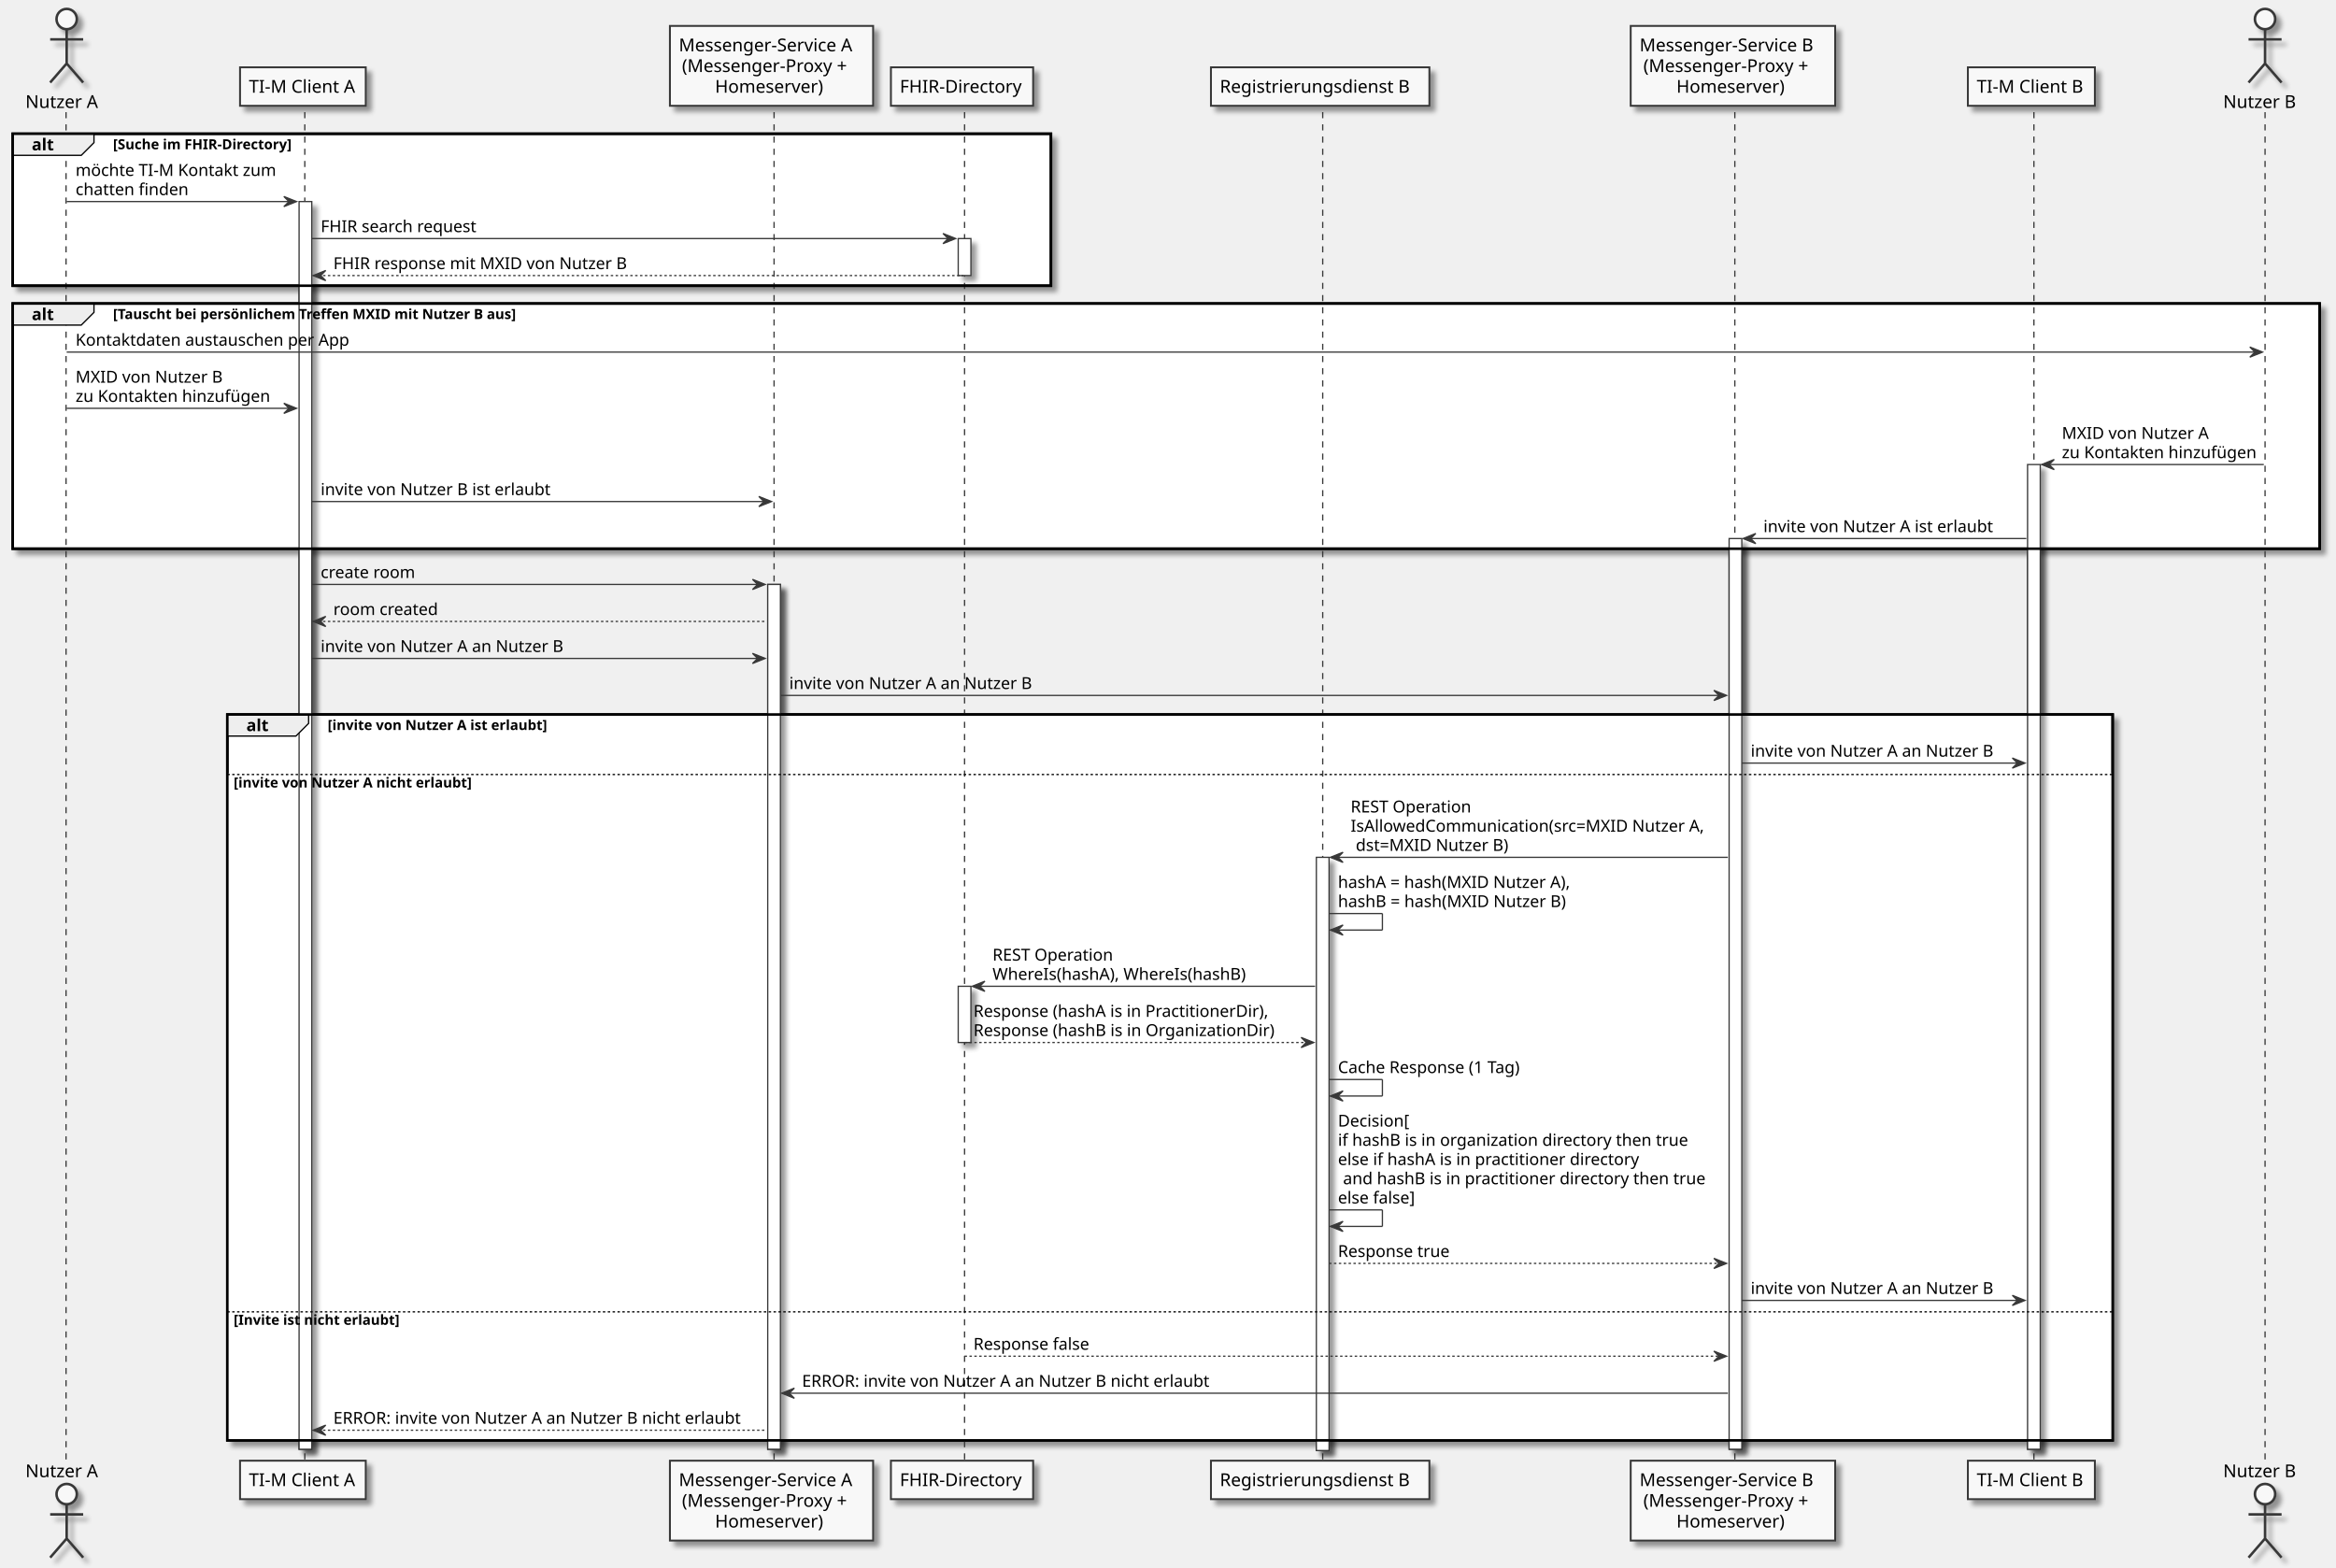
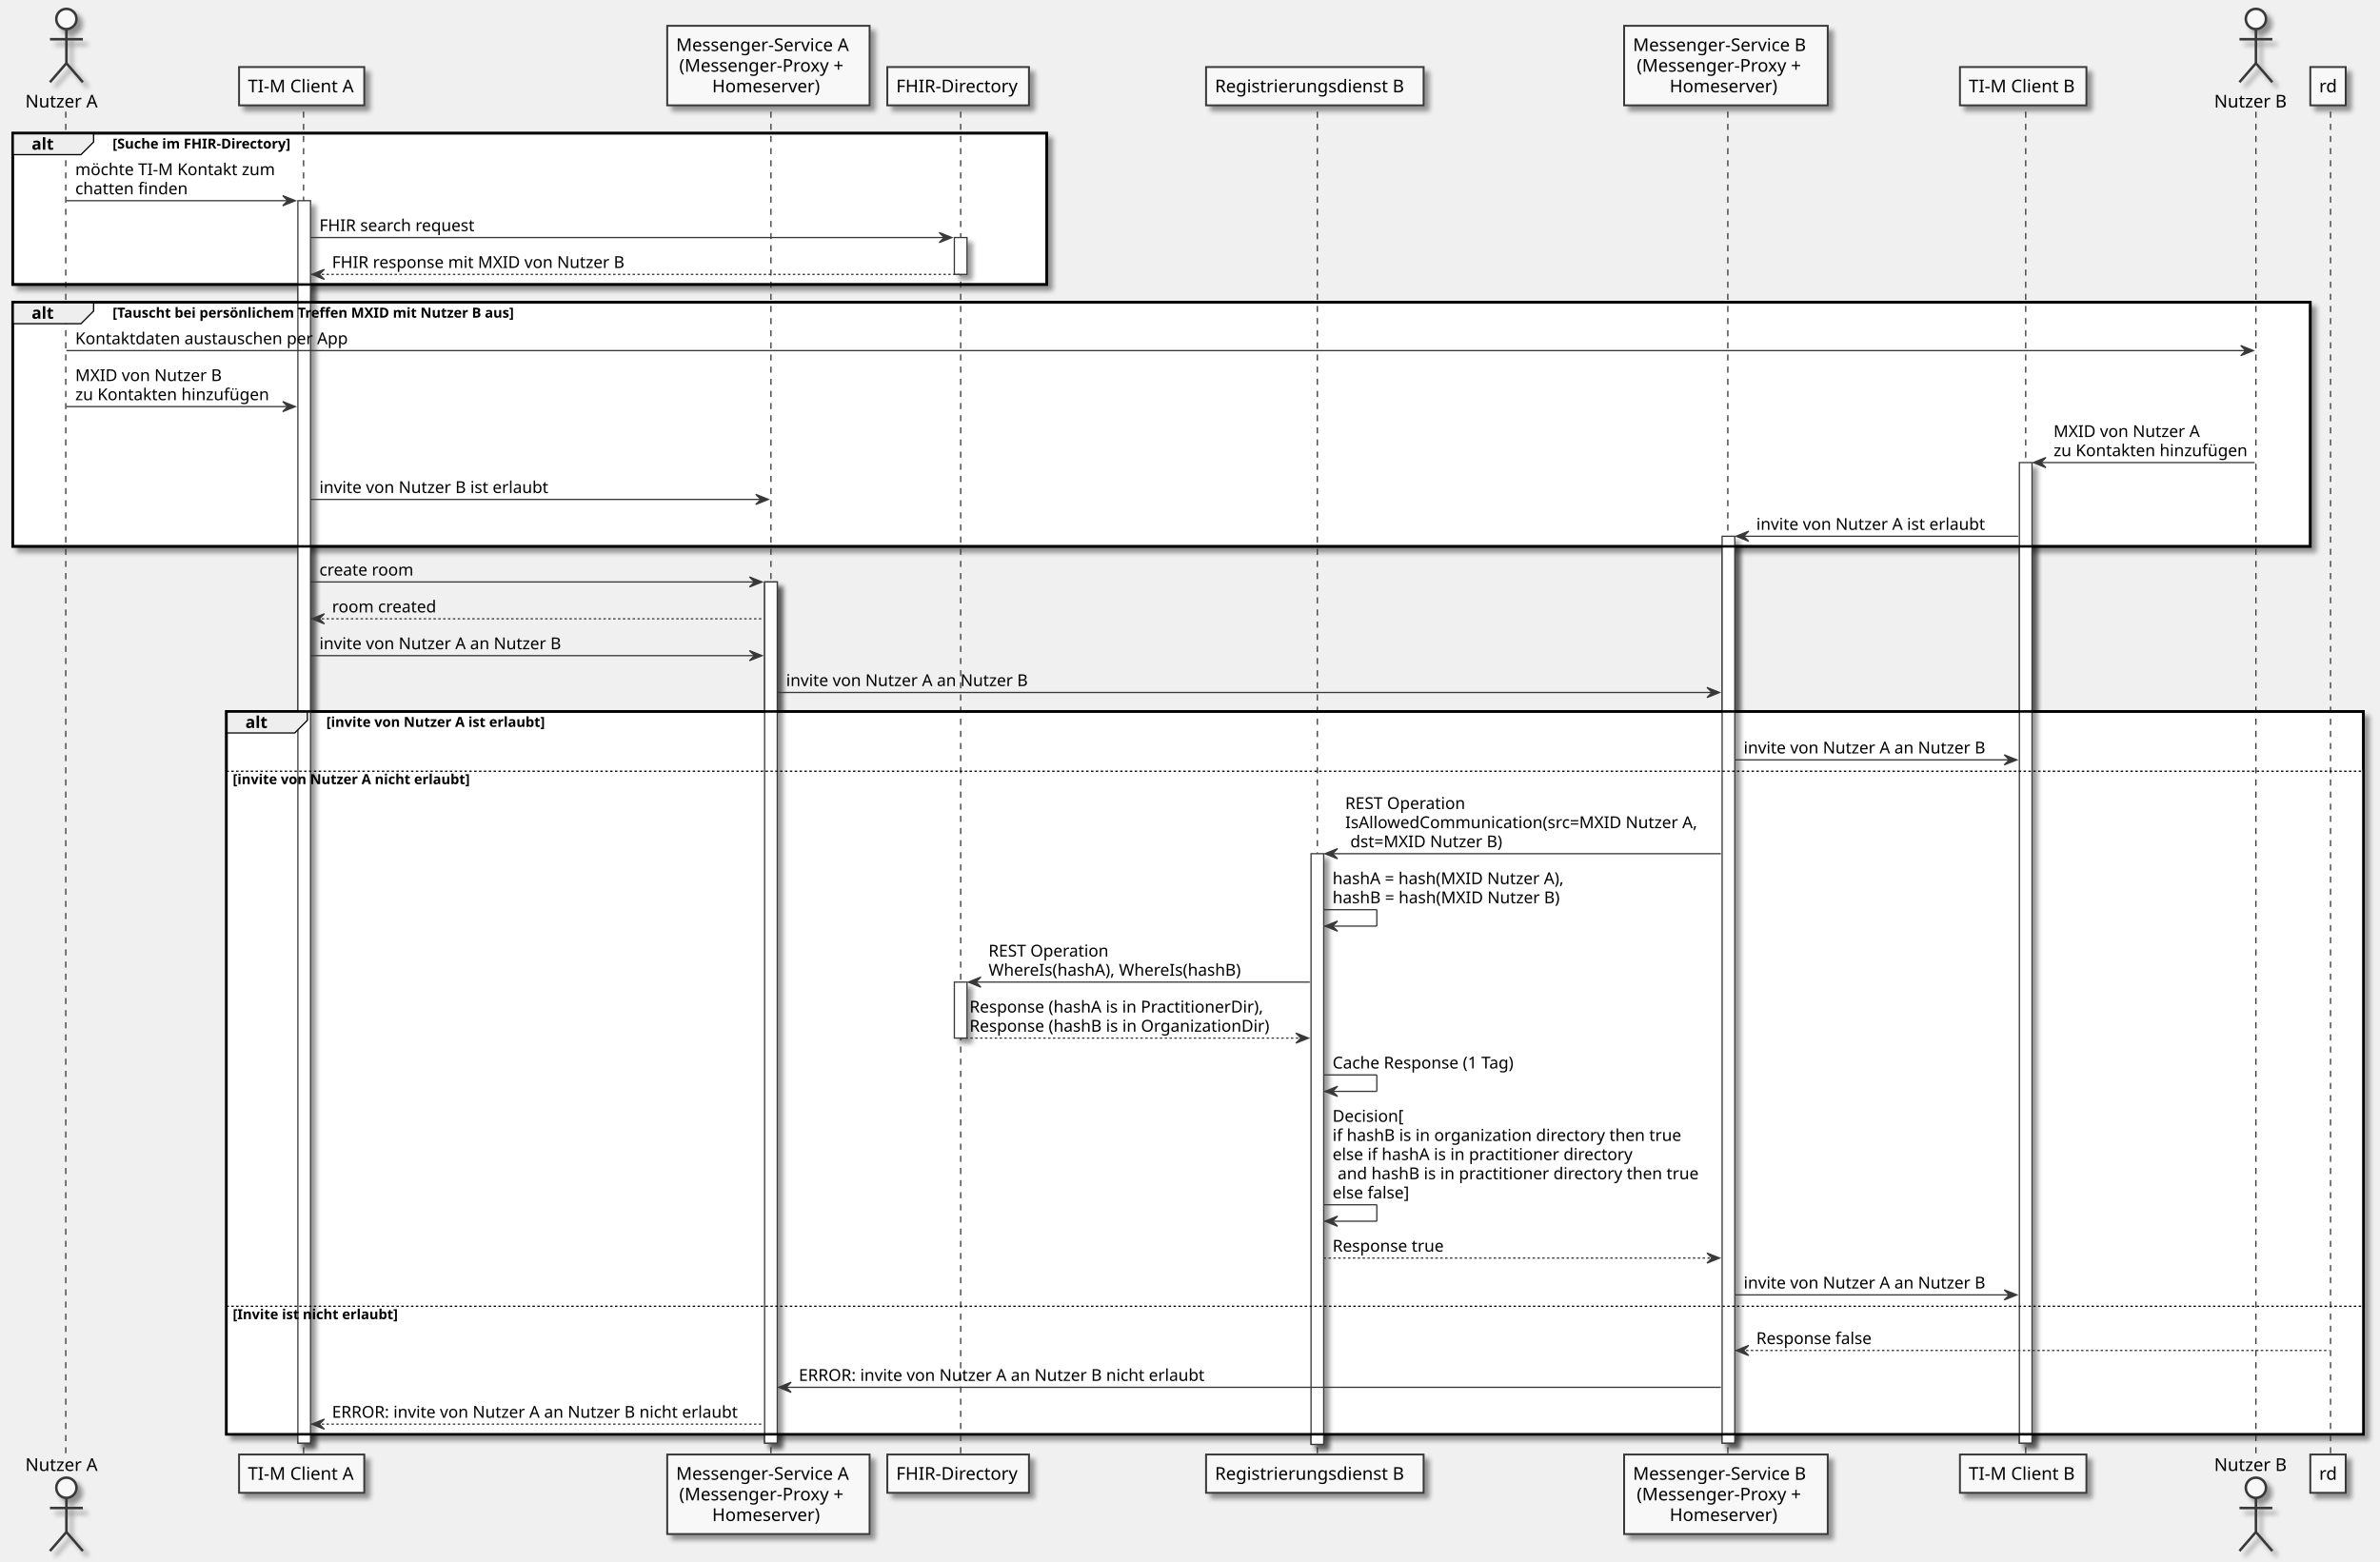
- <svg xmlns="http://www.w3.org/2000/svg" contentScriptType="application/ecmascript" contentStyleType="text/css" height="1286.458px" preserveAspectRatio="none" style="width:1916px;height:1286px;background:#FFFFFF;" version="1.1" viewBox="0 0 1916 1286" width="1916.667px" zoomAndPan="magnify">
+ <svg xmlns="http://www.w3.org/2000/svg" contentScriptType="application/ecmascript" contentStyleType="text/css" height="1286.458px" preserveAspectRatio="none" style="width:1960px;height:1286px;background:#FFFFFF;" version="1.1" viewBox="0 0 1960 1286" width="1960.417px" zoomAndPan="magnify">
  <defs>
-     <filter height="300%" id="f1d4tara3x0d87" width="300%" x="-1" y="-1">
+     <filter height="300%" id="f1ma20w0qydkeb" width="300%" x="-1" y="-1">
      <feGaussianBlur result="blurOut" stdDeviation="2.083" />
      <feColorMatrix in="blurOut" result="blurOut2" type="matrix" values="0 0 0 0 0 0 0 0 0 0 0 0 0 0 0 0 0 0 .4 0" />
      <feOffset dx="4.167" dy="4.167" in="blurOut2" result="blurOut3" />
      <feBlend in="SourceGraphic" in2="blurOut3" mode="normal" />
    </filter>
  </defs>
  <g>
-     <rect fill="#FFFFFF" filter="url(#f1d4tara3x0d87)" height="1023.324" style="stroke:#383838;stroke-width:1.042;" width="10.417" x="245.312" y="165.308" />
-     <rect fill="#FFFFFF" filter="url(#f1d4tara3x0d87)" height="709.302" style="stroke:#383838;stroke-width:1.042;" width="10.417" x="629.688" y="479.329" />
-     <rect fill="#FFFFFF" filter="url(#f1d4tara3x0d87)" height="30.347" style="stroke:#383838;stroke-width:1.042;" width="10.417" x="785.938" y="195.654" />
-     <rect fill="#FFFFFF" filter="url(#f1d4tara3x0d87)" height="46.11" style="stroke:#383838;stroke-width:1.042;" width="10.417" x="785.938" y="808.911" />
-     <rect fill="#FFFFFF" filter="url(#f1d4tara3x0d87)" height="486.523" style="stroke:#383838;stroke-width:1.042;" width="10.417" x="1079.688" y="703.149" />
-     <rect fill="#FFFFFF" filter="url(#f1d4tara3x0d87)" height="746.94" style="stroke:#383838;stroke-width:1.042;" width="10.417" x="1418.229" y="441.691" />
-     <rect fill="#FFFFFF" filter="url(#f1d4tara3x0d87)" height="807.634" style="stroke:#383838;stroke-width:1.042;" width="10.417" x="1663.021" y="380.998" />
-     <rect fill="#FFFFFF" filter="url(#f1d4tara3x0d87)" height="124.65" style="stroke:#000000;stroke-width:2.083;" width="851.562" x="10.417" y="109.684" />
-     <rect fill="#FFFFFF" filter="url(#f1d4tara3x0d87)" height="201.107" style="stroke:#000000;stroke-width:2.083;" width="1892.188" x="10.417" y="248.918" />
-     <rect fill="#FFFFFF" filter="url(#f1d4tara3x0d87)" height="595.345" style="stroke:#000000;stroke-width:2.083;" width="1546.354" x="186.458" y="585.995" />
-     <rect fill="#FFFFFF" height="440.69" style="stroke:none;stroke-width:1.042;" width="1546.354" x="186.458" y="634.188" />
-     <rect fill="#FFFFFF" height="106.462" style="stroke:none;stroke-width:1.042;" width="1546.354" x="186.458" y="1074.878" />
+     <rect fill="#FFFFFF" filter="url(#f1ma20w0qydkeb)" height="1023.324" style="stroke:#383838;stroke-width:1.042;" width="10.417" x="245.312" y="165.308" />
+     <rect fill="#FFFFFF" filter="url(#f1ma20w0qydkeb)" height="709.302" style="stroke:#383838;stroke-width:1.042;" width="10.417" x="629.688" y="479.329" />
+     <rect fill="#FFFFFF" filter="url(#f1ma20w0qydkeb)" height="30.347" style="stroke:#383838;stroke-width:1.042;" width="10.417" x="785.938" y="195.654" />
+     <rect fill="#FFFFFF" filter="url(#f1ma20w0qydkeb)" height="46.11" style="stroke:#383838;stroke-width:1.042;" width="10.417" x="785.938" y="808.911" />
+     <rect fill="#FFFFFF" filter="url(#f1ma20w0qydkeb)" height="486.523" style="stroke:#383838;stroke-width:1.042;" width="10.417" x="1079.688" y="703.149" />
+     <rect fill="#FFFFFF" filter="url(#f1ma20w0qydkeb)" height="746.94" style="stroke:#383838;stroke-width:1.042;" width="10.417" x="1418.229" y="441.691" />
+     <rect fill="#FFFFFF" filter="url(#f1ma20w0qydkeb)" height="807.634" style="stroke:#383838;stroke-width:1.042;" width="10.417" x="1663.021" y="380.998" />
+     <rect fill="#FFFFFF" filter="url(#f1ma20w0qydkeb)" height="124.65" style="stroke:#000000;stroke-width:2.083;" width="851.562" x="10.417" y="109.684" />
+     <rect fill="#FFFFFF" filter="url(#f1ma20w0qydkeb)" height="201.107" style="stroke:#000000;stroke-width:2.083;" width="1892.188" x="10.417" y="248.918" />
+     <rect fill="#FFFFFF" filter="url(#f1ma20w0qydkeb)" height="595.345" style="stroke:#000000;stroke-width:2.083;" width="1759.896" x="186.458" y="585.995" />
+     <rect fill="#FFFFFF" height="440.69" style="stroke:none;stroke-width:1.042;" width="1759.896" x="186.458" y="634.188" />
+     <rect fill="#FFFFFF" height="106.462" style="stroke:none;stroke-width:1.042;" width="1759.896" x="186.458" y="1074.878" />
    <line style="stroke:#383838;stroke-width:1.042;stroke-dasharray:5.0,5.0;" x1="54.167" x2="54.167" y1="91.976" y2="1199.048" />
    <line style="stroke:#383838;stroke-width:1.042;stroke-dasharray:5.0,5.0;" x1="250" x2="250" y1="91.976" y2="1199.048" />
    <line style="stroke:#383838;stroke-width:1.042;stroke-dasharray:5.0,5.0;" x1="634.896" x2="634.896" y1="91.976" y2="1199.048" />
    <line style="stroke:#383838;stroke-width:1.042;stroke-dasharray:5.0,5.0;" x1="791.146" x2="791.146" y1="91.976" y2="1199.048" />
    <line style="stroke:#383838;stroke-width:1.042;stroke-dasharray:5.0,5.0;" x1="1084.896" x2="1084.896" y1="91.976" y2="1199.048" />
    <line style="stroke:#383838;stroke-width:1.042;stroke-dasharray:5.0,5.0;" x1="1422.917" x2="1422.917" y1="91.976" y2="1199.048" />
    <line style="stroke:#383838;stroke-width:1.042;stroke-dasharray:5.0,5.0;" x1="1668.229" x2="1668.229" y1="91.976" y2="1199.048" />
    <line style="stroke:#383838;stroke-width:1.042;stroke-dasharray:5.0,5.0;" x1="1857.812" x2="1857.812" y1="91.976" y2="1199.048" />
+     <line style="stroke:#383838;stroke-width:1.042;stroke-dasharray:5.0,5.0;" x1="1919.271" x2="1919.271" y1="91.976" y2="1199.048" />
    <text fill="#000000" font-family="sans-serif" font-size="14.583" lengthAdjust="spacing" textLength="61.458" x="20.833" y="88.537">Nutzer A</text>
-     <ellipse cx="54.688" cy="15.625" fill="#F8F8F8" filter="url(#f1d4tara3x0d87)" rx="8.333" ry="8.333" style="stroke:#383838;stroke-width:2.083;" />
-     <path d="M54.688,23.958 L54.688,52.083 M41.146,32.292 L68.229,32.292 M54.688,52.083 L41.146,67.708 M54.688,52.083 L68.229,67.708 " fill="none" filter="url(#f1d4tara3x0d87)" style="stroke:#383838;stroke-width:2.083;" />
+     <ellipse cx="54.688" cy="15.625" fill="#F8F8F8" filter="url(#f1ma20w0qydkeb)" rx="8.333" ry="8.333" style="stroke:#383838;stroke-width:2.083;" />
+     <path d="M54.688,23.958 L54.688,52.083 M41.146,32.292 L68.229,32.292 M54.688,52.083 L41.146,67.708 M54.688,52.083 L68.229,67.708 " fill="none" filter="url(#f1ma20w0qydkeb)" style="stroke:#383838;stroke-width:2.083;" />
    <text fill="#000000" font-family="sans-serif" font-size="14.583" lengthAdjust="spacing" textLength="61.458" x="20.833" y="1211.543">Nutzer A</text>
-     <ellipse cx="54.688" cy="1225.399" fill="#F8F8F8" filter="url(#f1d4tara3x0d87)" rx="8.333" ry="8.333" style="stroke:#383838;stroke-width:2.083;" />
-     <path d="M54.688,1233.732 L54.688,1261.857 M41.146,1242.065 L68.229,1242.065 M54.688,1261.857 L41.146,1277.482 M54.688,1261.857 L68.229,1277.482 " fill="none" filter="url(#f1d4tara3x0d87)" style="stroke:#383838;stroke-width:2.083;" />
-     <rect fill="#F8F8F8" filter="url(#f1d4tara3x0d87)" height="31.559" style="stroke:#383838;stroke-width:1.562;" width="103.125" x="196.875" y="55.208" />
+     <ellipse cx="54.688" cy="1225.399" fill="#F8F8F8" filter="url(#f1ma20w0qydkeb)" rx="8.333" ry="8.333" style="stroke:#383838;stroke-width:2.083;" />
+     <path d="M54.688,1233.732 L54.688,1261.857 M41.146,1242.065 L68.229,1242.065 M54.688,1261.857 L41.146,1277.482 M54.688,1261.857 L68.229,1277.482 " fill="none" filter="url(#f1ma20w0qydkeb)" style="stroke:#383838;stroke-width:2.083;" />
+     <rect fill="#F8F8F8" filter="url(#f1ma20w0qydkeb)" height="31.559" style="stroke:#383838;stroke-width:1.562;" width="103.125" x="196.875" y="55.208" />
    <text fill="#000000" font-family="sans-serif" font-size="14.583" lengthAdjust="spacing" textLength="88.542" x="204.167" y="76.037">TI-M Client A</text>
-     <rect fill="#F8F8F8" filter="url(#f1d4tara3x0d87)" height="31.559" style="stroke:#383838;stroke-width:1.562;" width="103.125" x="196.875" y="1198.006" />
+     <rect fill="#F8F8F8" filter="url(#f1ma20w0qydkeb)" height="31.559" style="stroke:#383838;stroke-width:1.562;" width="103.125" x="196.875" y="1198.006" />
    <text fill="#000000" font-family="sans-serif" font-size="14.583" lengthAdjust="spacing" textLength="88.542" x="204.167" y="1218.834">TI-M Client A</text>
-     <rect fill="#F8F8F8" filter="url(#f1d4tara3x0d87)" height="65.511" style="stroke:#383838;stroke-width:1.562;" width="166.667" x="549.479" y="21.256" />
+     <rect fill="#F8F8F8" filter="url(#f1ma20w0qydkeb)" height="65.511" style="stroke:#383838;stroke-width:1.562;" width="166.667" x="549.479" y="21.256" />
    <text fill="#000000" font-family="sans-serif" font-size="14.583" lengthAdjust="spacing" textLength="152.083" x="556.771" y="42.085">Messenger-Service A</text>
    <text fill="#000000" font-family="sans-serif" font-size="14.583" lengthAdjust="spacing" textLength="146.875" x="559.375" y="59.061">(Messenger-Proxy +</text>
    <text fill="#000000" font-family="sans-serif" font-size="14.583" lengthAdjust="spacing" textLength="92.708" x="586.458" y="76.037">Homeserver)</text>
-     <rect fill="#F8F8F8" filter="url(#f1d4tara3x0d87)" height="65.511" style="stroke:#383838;stroke-width:1.562;" width="166.667" x="549.479" y="1198.006" />
+     <rect fill="#F8F8F8" filter="url(#f1ma20w0qydkeb)" height="65.511" style="stroke:#383838;stroke-width:1.562;" width="166.667" x="549.479" y="1198.006" />
    <text fill="#000000" font-family="sans-serif" font-size="14.583" lengthAdjust="spacing" textLength="152.083" x="556.771" y="1218.834">Messenger-Service A</text>
    <text fill="#000000" font-family="sans-serif" font-size="14.583" lengthAdjust="spacing" textLength="146.875" x="559.375" y="1235.81">(Messenger-Proxy +</text>
    <text fill="#000000" font-family="sans-serif" font-size="14.583" lengthAdjust="spacing" textLength="92.708" x="586.458" y="1252.786">Homeserver)</text>
-     <rect fill="#F8F8F8" filter="url(#f1d4tara3x0d87)" height="31.559" style="stroke:#383838;stroke-width:1.562;" width="116.667" x="730.729" y="55.208" />
+     <rect fill="#F8F8F8" filter="url(#f1ma20w0qydkeb)" height="31.559" style="stroke:#383838;stroke-width:1.562;" width="116.667" x="730.729" y="55.208" />
    <text fill="#000000" font-family="sans-serif" font-size="14.583" lengthAdjust="spacing" textLength="102.083" x="738.021" y="76.037">FHIR-Directory</text>
-     <rect fill="#F8F8F8" filter="url(#f1d4tara3x0d87)" height="31.559" style="stroke:#383838;stroke-width:1.562;" width="116.667" x="730.729" y="1198.006" />
+     <rect fill="#F8F8F8" filter="url(#f1ma20w0qydkeb)" height="31.559" style="stroke:#383838;stroke-width:1.562;" width="116.667" x="730.729" y="1198.006" />
    <text fill="#000000" font-family="sans-serif" font-size="14.583" lengthAdjust="spacing" textLength="102.083" x="738.021" y="1218.834">FHIR-Directory</text>
-     <rect fill="#F8F8F8" filter="url(#f1d4tara3x0d87)" height="31.559" style="stroke:#383838;stroke-width:1.562;" width="179.167" x="993.229" y="55.208" />
+     <rect fill="#F8F8F8" filter="url(#f1ma20w0qydkeb)" height="31.559" style="stroke:#383838;stroke-width:1.562;" width="179.167" x="993.229" y="55.208" />
    <text fill="#000000" font-family="sans-serif" font-size="14.583" lengthAdjust="spacing" textLength="164.583" x="1000.521" y="76.037">Registrierungsdienst B</text>
-     <rect fill="#F8F8F8" filter="url(#f1d4tara3x0d87)" height="31.559" style="stroke:#383838;stroke-width:1.562;" width="179.167" x="993.229" y="1198.006" />
+     <rect fill="#F8F8F8" filter="url(#f1ma20w0qydkeb)" height="31.559" style="stroke:#383838;stroke-width:1.562;" width="179.167" x="993.229" y="1198.006" />
    <text fill="#000000" font-family="sans-serif" font-size="14.583" lengthAdjust="spacing" textLength="164.583" x="1000.521" y="1218.834">Registrierungsdienst B</text>
-     <rect fill="#F8F8F8" filter="url(#f1d4tara3x0d87)" height="65.511" style="stroke:#383838;stroke-width:1.562;" width="167.708" x="1337.5" y="21.256" />
+     <rect fill="#F8F8F8" filter="url(#f1ma20w0qydkeb)" height="65.511" style="stroke:#383838;stroke-width:1.562;" width="167.708" x="1337.5" y="21.256" />
    <text fill="#000000" font-family="sans-serif" font-size="14.583" lengthAdjust="spacing" textLength="153.125" x="1344.792" y="42.085">Messenger-Service B</text>
    <text fill="#000000" font-family="sans-serif" font-size="14.583" lengthAdjust="spacing" textLength="146.875" x="1347.917" y="59.061">(Messenger-Proxy +</text>
    <text fill="#000000" font-family="sans-serif" font-size="14.583" lengthAdjust="spacing" textLength="92.708" x="1375" y="76.037">Homeserver)</text>
-     <rect fill="#F8F8F8" filter="url(#f1d4tara3x0d87)" height="65.511" style="stroke:#383838;stroke-width:1.562;" width="167.708" x="1337.5" y="1198.006" />
+     <rect fill="#F8F8F8" filter="url(#f1ma20w0qydkeb)" height="65.511" style="stroke:#383838;stroke-width:1.562;" width="167.708" x="1337.5" y="1198.006" />
    <text fill="#000000" font-family="sans-serif" font-size="14.583" lengthAdjust="spacing" textLength="153.125" x="1344.792" y="1218.834">Messenger-Service B</text>
    <text fill="#000000" font-family="sans-serif" font-size="14.583" lengthAdjust="spacing" textLength="146.875" x="1347.917" y="1235.81">(Messenger-Proxy +</text>
    <text fill="#000000" font-family="sans-serif" font-size="14.583" lengthAdjust="spacing" textLength="92.708" x="1375" y="1252.786">Homeserver)</text>
-     <rect fill="#F8F8F8" filter="url(#f1d4tara3x0d87)" height="31.559" style="stroke:#383838;stroke-width:1.562;" width="104.167" x="1614.062" y="55.208" />
+     <rect fill="#F8F8F8" filter="url(#f1ma20w0qydkeb)" height="31.559" style="stroke:#383838;stroke-width:1.562;" width="104.167" x="1614.062" y="55.208" />
    <text fill="#000000" font-family="sans-serif" font-size="14.583" lengthAdjust="spacing" textLength="89.583" x="1621.354" y="76.037">TI-M Client B</text>
-     <rect fill="#F8F8F8" filter="url(#f1d4tara3x0d87)" height="31.559" style="stroke:#383838;stroke-width:1.562;" width="104.167" x="1614.062" y="1198.006" />
+     <rect fill="#F8F8F8" filter="url(#f1ma20w0qydkeb)" height="31.559" style="stroke:#383838;stroke-width:1.562;" width="104.167" x="1614.062" y="1198.006" />
    <text fill="#000000" font-family="sans-serif" font-size="14.583" lengthAdjust="spacing" textLength="89.583" x="1621.354" y="1218.834">TI-M Client B</text>
    <text fill="#000000" font-family="sans-serif" font-size="14.583" lengthAdjust="spacing" textLength="62.5" x="1823.438" y="88.537">Nutzer B</text>
-     <ellipse cx="1857.812" cy="15.625" fill="#F8F8F8" filter="url(#f1d4tara3x0d87)" rx="8.333" ry="8.333" style="stroke:#383838;stroke-width:2.083;" />
-     <path d="M1857.812,23.958 L1857.812,52.083 M1844.271,32.292 L1871.354,32.292 M1857.812,52.083 L1844.271,67.708 M1857.812,52.083 L1871.354,67.708 " fill="none" filter="url(#f1d4tara3x0d87)" style="stroke:#383838;stroke-width:2.083;" />
+     <ellipse cx="1857.812" cy="15.625" fill="#F8F8F8" filter="url(#f1ma20w0qydkeb)" rx="8.333" ry="8.333" style="stroke:#383838;stroke-width:2.083;" />
+     <path d="M1857.812,23.958 L1857.812,52.083 M1844.271,32.292 L1871.354,32.292 M1857.812,52.083 L1844.271,67.708 M1857.812,52.083 L1871.354,67.708 " fill="none" filter="url(#f1ma20w0qydkeb)" style="stroke:#383838;stroke-width:2.083;" />
    <text fill="#000000" font-family="sans-serif" font-size="14.583" lengthAdjust="spacing" textLength="62.5" x="1823.438" y="1211.543">Nutzer B</text>
-     <ellipse cx="1857.812" cy="1225.399" fill="#F8F8F8" filter="url(#f1d4tara3x0d87)" rx="8.333" ry="8.333" style="stroke:#383838;stroke-width:2.083;" />
-     <path d="M1857.812,1233.732 L1857.812,1261.857 M1844.271,1242.065 L1871.354,1242.065 M1857.812,1261.857 L1844.271,1277.482 M1857.812,1261.857 L1871.354,1277.482 " fill="none" filter="url(#f1d4tara3x0d87)" style="stroke:#383838;stroke-width:2.083;" />
-     <rect fill="#FFFFFF" filter="url(#f1d4tara3x0d87)" height="1023.324" style="stroke:#383838;stroke-width:1.042;" width="10.417" x="245.312" y="165.308" />
-     <rect fill="#FFFFFF" filter="url(#f1d4tara3x0d87)" height="709.302" style="stroke:#383838;stroke-width:1.042;" width="10.417" x="629.688" y="479.329" />
-     <rect fill="#FFFFFF" filter="url(#f1d4tara3x0d87)" height="30.347" style="stroke:#383838;stroke-width:1.042;" width="10.417" x="785.938" y="195.654" />
-     <rect fill="#FFFFFF" filter="url(#f1d4tara3x0d87)" height="46.11" style="stroke:#383838;stroke-width:1.042;" width="10.417" x="785.938" y="808.911" />
-     <rect fill="#FFFFFF" filter="url(#f1d4tara3x0d87)" height="486.523" style="stroke:#383838;stroke-width:1.042;" width="10.417" x="1079.688" y="703.149" />
-     <rect fill="#FFFFFF" filter="url(#f1d4tara3x0d87)" height="746.94" style="stroke:#383838;stroke-width:1.042;" width="10.417" x="1418.229" y="441.691" />
-     <rect fill="#FFFFFF" filter="url(#f1d4tara3x0d87)" height="807.634" style="stroke:#383838;stroke-width:1.042;" width="10.417" x="1663.021" y="380.998" />
+     <ellipse cx="1857.812" cy="1225.399" fill="#F8F8F8" filter="url(#f1ma20w0qydkeb)" rx="8.333" ry="8.333" style="stroke:#383838;stroke-width:2.083;" />
+     <path d="M1857.812,1233.732 L1857.812,1261.857 M1844.271,1242.065 L1871.354,1242.065 M1857.812,1261.857 L1844.271,1277.482 M1857.812,1261.857 L1871.354,1277.482 " fill="none" filter="url(#f1ma20w0qydkeb)" style="stroke:#383838;stroke-width:2.083;" />
+     <rect fill="#F8F8F8" filter="url(#f1ma20w0qydkeb)" height="31.559" style="stroke:#383838;stroke-width:1.562;" width="29.167" x="1902.604" y="55.208" />
+     <text fill="#000000" font-family="sans-serif" font-size="14.583" lengthAdjust="spacing" textLength="14.583" x="1909.896" y="76.037">rd</text>
+     <rect fill="#F8F8F8" filter="url(#f1ma20w0qydkeb)" height="31.559" style="stroke:#383838;stroke-width:1.562;" width="29.167" x="1902.604" y="1198.006" />
+     <text fill="#000000" font-family="sans-serif" font-size="14.583" lengthAdjust="spacing" textLength="14.583" x="1909.896" y="1218.834">rd</text>
+     <rect fill="#FFFFFF" filter="url(#f1ma20w0qydkeb)" height="1023.324" style="stroke:#383838;stroke-width:1.042;" width="10.417" x="245.312" y="165.308" />
+     <rect fill="#FFFFFF" filter="url(#f1ma20w0qydkeb)" height="709.302" style="stroke:#383838;stroke-width:1.042;" width="10.417" x="629.688" y="479.329" />
+     <rect fill="#FFFFFF" filter="url(#f1ma20w0qydkeb)" height="30.347" style="stroke:#383838;stroke-width:1.042;" width="10.417" x="785.938" y="195.654" />
+     <rect fill="#FFFFFF" filter="url(#f1ma20w0qydkeb)" height="46.11" style="stroke:#383838;stroke-width:1.042;" width="10.417" x="785.938" y="808.911" />
+     <rect fill="#FFFFFF" filter="url(#f1ma20w0qydkeb)" height="486.523" style="stroke:#383838;stroke-width:1.042;" width="10.417" x="1079.688" y="703.149" />
+     <rect fill="#FFFFFF" filter="url(#f1ma20w0qydkeb)" height="746.94" style="stroke:#383838;stroke-width:1.042;" width="10.417" x="1418.229" y="441.691" />
+     <rect fill="#FFFFFF" filter="url(#f1ma20w0qydkeb)" height="807.634" style="stroke:#383838;stroke-width:1.042;" width="10.417" x="1663.021" y="380.998" />
    <path d="M10.417,109.684 L77.083,109.684 L77.083,116.976 L66.667,127.393 L10.417,127.393 L10.417,109.684 " fill="#EEEEEE" style="stroke:#000000;stroke-width:1.042;" />
    <rect fill="none" height="124.65" style="stroke:#000000;stroke-width:2.083;" width="851.562" x="10.417" y="109.684" />
    <text fill="#000000" font-family="sans-serif" font-size="13.542" font-weight="bold" lengthAdjust="spacing" textLength="19.792" x="26.042" y="123.296">alt</text>
    <text fill="#000000" font-family="sans-serif" font-size="11.458" font-weight="bold" lengthAdjust="spacing" textLength="170.833" x="92.708" y="122.403">[Suche im FHIR-Directory]</text>
    <polygon fill="#383838" points="232.812,161.141,243.229,165.308,232.812,169.474,236.979,165.308" style="stroke:#383838;stroke-width:1.042;" />
    <line style="stroke:#383838;stroke-width:1.042;" x1="54.688" x2="239.062" y1="165.308" y2="165.308" />
    <text fill="#000000" font-family="sans-serif" font-size="13.542" lengthAdjust="spacing" textLength="170.833" x="61.979" y="144.267">möchte TI-M Kontakt zum</text>
    <text fill="#000000" font-family="sans-serif" font-size="13.542" lengthAdjust="spacing" textLength="95.833" x="61.979" y="160.031">chatten finden</text>
    <polygon fill="#383838" points="773.438,191.488,783.854,195.654,773.438,199.821,777.604,195.654" style="stroke:#383838;stroke-width:1.042;" />
    <line style="stroke:#383838;stroke-width:1.042;" x1="255.729" x2="779.688" y1="195.654" y2="195.654" />
    <text fill="#000000" font-family="sans-serif" font-size="13.542" lengthAdjust="spacing" textLength="133.333" x="263.021" y="190.377">FHIR search request</text>
    <polygon fill="#383838" points="267.188,221.834,256.771,226.001,267.188,230.168,263.021,226.001" style="stroke:#383838;stroke-width:1.042;" />
    <line style="stroke:#383838;stroke-width:1.042;stroke-dasharray:2.0,2.0;" x1="260.938" x2="790.104" y1="226.001" y2="226.001" />
    <text fill="#000000" font-family="sans-serif" font-size="13.542" lengthAdjust="spacing" textLength="248.958" x="273.438" y="220.724">FHIR response mit MXID von Nutzer B</text>
    <path d="M10.417,248.918 L77.083,248.918 L77.083,256.209 L66.667,266.626 L10.417,266.626 L10.417,248.918 " fill="#EEEEEE" style="stroke:#000000;stroke-width:1.042;" />
    <rect fill="none" height="201.107" style="stroke:#000000;stroke-width:2.083;" width="1892.188" x="10.417" y="248.918" />
    <text fill="#000000" font-family="sans-serif" font-size="13.542" font-weight="bold" lengthAdjust="spacing" textLength="19.792" x="26.042" y="262.529">alt</text>
    <text fill="#000000" font-family="sans-serif" font-size="11.458" font-weight="bold" lengthAdjust="spacing" textLength="387.5" x="92.708" y="261.637">[Tauscht bei persönlichem Treffen MXID mit Nutzer B aus]</text>
    <polygon fill="#383838" points="1845.312,284.611,1855.729,288.778,1845.312,292.944,1849.479,288.778" style="stroke:#383838;stroke-width:1.042;" />
    <line style="stroke:#383838;stroke-width:1.042;" x1="54.688" x2="1851.562" y1="288.778" y2="288.778" />
    <text fill="#000000" font-family="sans-serif" font-size="13.542" lengthAdjust="spacing" textLength="235.417" x="61.979" y="283.501">Kontaktdaten austauschen per App</text>
    <polygon fill="#383838" points="232.812,330.721,243.229,334.888,232.812,339.054,236.979,334.888" style="stroke:#383838;stroke-width:1.042;" />
    <line style="stroke:#383838;stroke-width:1.042;" x1="54.688" x2="239.062" y1="334.888" y2="334.888" />
    <text fill="#000000" font-family="sans-serif" font-size="13.542" lengthAdjust="spacing" textLength="123.958" x="61.979" y="313.847">MXID von Nutzer B</text>
    <text fill="#000000" font-family="sans-serif" font-size="13.542" lengthAdjust="spacing" textLength="164.583" x="61.979" y="329.611">zu Kontakten hinzufügen</text>
    <polygon fill="#383838" points="1684.896,376.831,1674.479,380.998,1684.896,385.164,1680.729,380.998" style="stroke:#383838;stroke-width:1.042;" />
    <line style="stroke:#383838;stroke-width:1.042;" x1="1678.646" x2="1856.771" y1="380.998" y2="380.998" />
    <text fill="#000000" font-family="sans-serif" font-size="13.542" lengthAdjust="spacing" textLength="123.958" x="1691.146" y="359.957">MXID von Nutzer A</text>
    <text fill="#000000" font-family="sans-serif" font-size="13.542" lengthAdjust="spacing" textLength="164.583" x="1691.146" y="375.721">zu Kontakten hinzufügen</text>
    <polygon fill="#383838" points="622.396,407.178,632.812,411.344,622.396,415.511,626.562,411.344" style="stroke:#383838;stroke-width:1.042;" />
    <line style="stroke:#383838;stroke-width:1.042;" x1="255.729" x2="628.646" y1="411.344" y2="411.344" />
    <text fill="#000000" font-family="sans-serif" font-size="13.542" lengthAdjust="spacing" textLength="196.875" x="263.021" y="406.067">invite von Nutzer B ist erlaubt</text>
    <polygon fill="#383838" points="1440.104,437.524,1429.688,441.691,1440.104,445.858,1435.938,441.691" style="stroke:#383838;stroke-width:1.042;" />
    <line style="stroke:#383838;stroke-width:1.042;" x1="1433.854" x2="1661.979" y1="441.691" y2="441.691" />
    <text fill="#000000" font-family="sans-serif" font-size="13.542" lengthAdjust="spacing" textLength="196.875" x="1446.354" y="436.414">invite von Nutzer A ist erlaubt</text>
    <polygon fill="#383838" points="617.188,475.163,627.604,479.329,617.188,483.496,621.354,479.329" style="stroke:#383838;stroke-width:1.042;" />
    <line style="stroke:#383838;stroke-width:1.042;" x1="255.729" x2="623.438" y1="479.329" y2="479.329" />
    <text fill="#000000" font-family="sans-serif" font-size="13.542" lengthAdjust="spacing" textLength="82.292" x="263.021" y="474.052">create room</text>
    <polygon fill="#383838" points="267.188,505.509,256.771,509.676,267.188,513.843,263.021,509.676" style="stroke:#383838;stroke-width:1.042;" />
    <line style="stroke:#383838;stroke-width:1.042;stroke-dasharray:2.0,2.0;" x1="260.938" x2="628.646" y1="509.676" y2="509.676" />
    <text fill="#000000" font-family="sans-serif" font-size="13.542" lengthAdjust="spacing" textLength="90.625" x="273.438" y="504.399">room created</text>
    <polygon fill="#383838" points="617.188,535.856,627.604,540.023,617.188,544.189,621.354,540.023" style="stroke:#383838;stroke-width:1.042;" />
    <line style="stroke:#383838;stroke-width:1.042;" x1="255.729" x2="623.438" y1="540.023" y2="540.023" />
    <text fill="#000000" font-family="sans-serif" font-size="13.542" lengthAdjust="spacing" textLength="209.375" x="263.021" y="534.746">invite von Nutzer A an Nutzer B</text>
    <polygon fill="#383838" points="1405.729,566.203,1416.146,570.37,1405.729,574.536,1409.896,570.37" style="stroke:#383838;stroke-width:1.042;" />
    <line style="stroke:#383838;stroke-width:1.042;" x1="640.104" x2="1411.979" y1="570.37" y2="570.37" />
    <text fill="#000000" font-family="sans-serif" font-size="13.542" lengthAdjust="spacing" textLength="209.375" x="647.396" y="565.092">invite von Nutzer A an Nutzer B</text>
    <path d="M186.458,585.995 L253.125,585.995 L253.125,593.286 L242.708,603.703 L186.458,603.703 L186.458,585.995 " fill="#EEEEEE" style="stroke:#000000;stroke-width:1.042;" />
-     <rect fill="none" height="595.345" style="stroke:#000000;stroke-width:2.083;" width="1546.354" x="186.458" y="585.995" />
+     <rect fill="none" height="595.345" style="stroke:#000000;stroke-width:2.083;" width="1759.896" x="186.458" y="585.995" />
    <text fill="#000000" font-family="sans-serif" font-size="13.542" font-weight="bold" lengthAdjust="spacing" textLength="19.792" x="202.083" y="599.606">alt</text>
    <text fill="#000000" font-family="sans-serif" font-size="11.458" font-weight="bold" lengthAdjust="spacing" textLength="209.375" x="268.75" y="598.714">[invite von Nutzer A ist erlaubt]</text>
    <polygon fill="#383838" points="1650.521,621.688,1660.938,625.855,1650.521,630.021,1654.688,625.855" style="stroke:#383838;stroke-width:1.042;" />
    <line style="stroke:#383838;stroke-width:1.042;" x1="1428.646" x2="1656.771" y1="625.855" y2="625.855" />
    <text fill="#000000" font-family="sans-serif" font-size="13.542" lengthAdjust="spacing" textLength="209.375" x="1435.938" y="620.577">invite von Nutzer A an Nutzer B</text>
-     <line style="stroke:#000000;stroke-width:1.042;stroke-dasharray:2.0,2.0;" x1="186.458" x2="1732.812" y1="635.23" y2="635.23" />
+     <line style="stroke:#000000;stroke-width:1.042;stroke-dasharray:2.0,2.0;" x1="186.458" x2="1946.354" y1="635.23" y2="635.23" />
    <text fill="#000000" font-family="sans-serif" font-size="11.458" font-weight="bold" lengthAdjust="spacing" textLength="226.042" x="191.667" y="645.865">[invite von Nutzer A nicht erlaubt]</text>
    <polygon fill="#383838" points="1101.562,698.983,1091.146,703.149,1101.562,707.316,1097.396,703.149" style="stroke:#383838;stroke-width:1.042;" />
    <line style="stroke:#383838;stroke-width:1.042;" x1="1095.312" x2="1417.188" y1="703.149" y2="703.149" />
    <text fill="#000000" font-family="sans-serif" font-size="13.542" lengthAdjust="spacing" textLength="103.125" x="1107.812" y="666.346">REST Operation</text>
    <text fill="#000000" font-family="sans-serif" font-size="13.542" lengthAdjust="spacing" textLength="302.083" x="1107.812" y="682.109">IsAllowedCommunication(src=MXID Nutzer A,</text>
    <text fill="#000000" font-family="sans-serif" font-size="13.542" lengthAdjust="spacing" textLength="133.333" x="1111.979" y="697.872">dst=MXID Nutzer B)</text>
    <line style="stroke:#383838;stroke-width:1.042;" x1="1090.104" x2="1133.854" y1="749.259" y2="749.259" />
    <line style="stroke:#383838;stroke-width:1.042;" x1="1133.854" x2="1133.854" y1="749.259" y2="762.801" />
    <line style="stroke:#383838;stroke-width:1.042;" x1="1091.146" x2="1133.854" y1="762.801" y2="762.801" />
    <polygon fill="#383838" points="1101.562,758.634,1091.146,762.801,1101.562,766.968,1097.396,762.801" style="stroke:#383838;stroke-width:1.042;" />
    <text fill="#000000" font-family="sans-serif" font-size="13.542" lengthAdjust="spacing" textLength="204.167" x="1097.396" y="728.219">hashA = hash(MXID Nutzer A),</text>
    <text fill="#000000" font-family="sans-serif" font-size="13.542" lengthAdjust="spacing" textLength="200" x="1097.396" y="743.982">hashB = hash(MXID Nutzer B)</text>
    <polygon fill="#383838" points="807.812,804.745,797.396,808.911,807.812,813.078,803.646,808.911" style="stroke:#383838;stroke-width:1.042;" />
    <line style="stroke:#383838;stroke-width:1.042;" x1="801.562" x2="1078.646" y1="808.911" y2="808.911" />
    <text fill="#000000" font-family="sans-serif" font-size="13.542" lengthAdjust="spacing" textLength="103.125" x="814.062" y="787.871">REST Operation</text>
    <text fill="#000000" font-family="sans-serif" font-size="13.542" lengthAdjust="spacing" textLength="216.667" x="814.062" y="803.634">WhereIs(hashA), WhereIs(hashB)</text>
    <polygon fill="#383838" points="1067.188,850.855,1077.604,855.021,1067.188,859.188,1071.354,855.021" style="stroke:#383838;stroke-width:1.042;" />
    <line style="stroke:#383838;stroke-width:1.042;stroke-dasharray:2.0,2.0;" x1="791.146" x2="1073.438" y1="855.021" y2="855.021" />
    <text fill="#000000" font-family="sans-serif" font-size="13.542" lengthAdjust="spacing" textLength="254.167" x="798.438" y="833.981">Response (hashA is in PractitionerDir),</text>
    <text fill="#000000" font-family="sans-serif" font-size="13.542" lengthAdjust="spacing" textLength="258.333" x="798.438" y="849.744">Response (hashB is in OrganizationDir)</text>
    <line style="stroke:#383838;stroke-width:1.042;" x1="1090.104" x2="1133.854" y1="885.368" y2="885.368" />
    <line style="stroke:#383838;stroke-width:1.042;" x1="1133.854" x2="1133.854" y1="885.368" y2="898.909" />
    <line style="stroke:#383838;stroke-width:1.042;" x1="1091.146" x2="1133.854" y1="898.909" y2="898.909" />
    <polygon fill="#383838" points="1101.562,894.743,1091.146,898.909,1101.562,903.076,1097.396,898.909" style="stroke:#383838;stroke-width:1.042;" />
    <text fill="#000000" font-family="sans-serif" font-size="13.542" lengthAdjust="spacing" textLength="161.458" x="1097.396" y="880.091">Cache Response (1 Tag)</text>
    <line style="stroke:#383838;stroke-width:1.042;" x1="1090.104" x2="1133.854" y1="992.31" y2="992.31" />
    <line style="stroke:#383838;stroke-width:1.042;" x1="1133.854" x2="1133.854" y1="992.31" y2="1005.851" />
    <line style="stroke:#383838;stroke-width:1.042;" x1="1091.146" x2="1133.854" y1="1005.851" y2="1005.851" />
    <polygon fill="#383838" points="1101.562,1001.685,1091.146,1005.851,1101.562,1010.018,1097.396,1005.851" style="stroke:#383838;stroke-width:1.042;" />
    <text fill="#000000" font-family="sans-serif" font-size="13.542" lengthAdjust="spacing" textLength="61.458" x="1097.396" y="923.979">Decision[</text>
    <text fill="#000000" font-family="sans-serif" font-size="13.542" lengthAdjust="spacing" textLength="297.917" x="1097.396" y="939.742">if hashB is in organization directory then true</text>
    <text fill="#000000" font-family="sans-serif" font-size="13.542" lengthAdjust="spacing" textLength="257.292" x="1097.396" y="955.506">else if hashA is in practitioner directory</text>
    <text fill="#000000" font-family="sans-serif" font-size="13.542" lengthAdjust="spacing" textLength="309.375" x="1101.562" y="971.269">and hashB is in practitioner directory then true</text>
    <text fill="#000000" font-family="sans-serif" font-size="13.542" lengthAdjust="spacing" textLength="67.708" x="1097.396" y="987.033">else false]</text>
    <polygon fill="#383838" points="1405.729,1032.031,1416.146,1036.198,1405.729,1040.365,1409.896,1036.198" style="stroke:#383838;stroke-width:1.042;" />
    <line style="stroke:#383838;stroke-width:1.042;stroke-dasharray:2.0,2.0;" x1="1090.104" x2="1411.979" y1="1036.198" y2="1036.198" />
    <text fill="#000000" font-family="sans-serif" font-size="13.542" lengthAdjust="spacing" textLength="95.833" x="1097.396" y="1030.921">Response true</text>
    <polygon fill="#383838" points="1650.521,1062.378,1660.938,1066.545,1650.521,1070.711,1654.688,1066.545" style="stroke:#383838;stroke-width:1.042;" />
    <line style="stroke:#383838;stroke-width:1.042;" x1="1428.646" x2="1656.771" y1="1066.545" y2="1066.545" />
    <text fill="#000000" font-family="sans-serif" font-size="13.542" lengthAdjust="spacing" textLength="209.375" x="1435.938" y="1061.268">invite von Nutzer A an Nutzer B</text>
-     <line style="stroke:#000000;stroke-width:1.042;stroke-dasharray:2.0,2.0;" x1="186.458" x2="1732.812" y1="1075.92" y2="1075.92" />
+     <line style="stroke:#000000;stroke-width:1.042;stroke-dasharray:2.0,2.0;" x1="186.458" x2="1946.354" y1="1075.92" y2="1075.92" />
    <text fill="#000000" font-family="sans-serif" font-size="11.458" font-weight="bold" lengthAdjust="spacing" textLength="158.333" x="191.667" y="1086.555">[Invite ist nicht erlaubt]</text>
-     <polygon fill="#383838" points="1405.729,1108.146,1416.146,1112.313,1405.729,1116.479,1409.896,1112.313" style="stroke:#383838;stroke-width:1.042;" />
-     <line style="stroke:#383838;stroke-width:1.042;stroke-dasharray:2.0,2.0;" x1="791.146" x2="1411.979" y1="1112.313" y2="1112.313" />
-     <text fill="#000000" font-family="sans-serif" font-size="13.542" lengthAdjust="spacing" textLength="100" x="798.438" y="1107.036">Response false</text>
+     <polygon fill="#383838" points="1440.104,1108.146,1429.688,1112.313,1440.104,1116.479,1435.938,1112.313" style="stroke:#383838;stroke-width:1.042;" />
+     <line style="stroke:#383838;stroke-width:1.042;stroke-dasharray:2.0,2.0;" x1="1433.854" x2="1918.229" y1="1112.313" y2="1112.313" />
+     <text fill="#000000" font-family="sans-serif" font-size="13.542" lengthAdjust="spacing" textLength="100" x="1446.354" y="1107.036">Response false</text>
    <polygon fill="#383838" points="651.562,1138.493,641.146,1142.659,651.562,1146.826,647.396,1142.659" style="stroke:#383838;stroke-width:1.042;" />
    <line style="stroke:#383838;stroke-width:1.042;" x1="645.312" x2="1417.188" y1="1142.659" y2="1142.659" />
    <text fill="#000000" font-family="sans-serif" font-size="13.542" lengthAdjust="spacing" textLength="348.958" x="657.812" y="1137.382">ERROR: invite von Nutzer A an Nutzer B nicht erlaubt</text>
    <polygon fill="#383838" points="267.188,1168.84,256.771,1173.006,267.188,1177.173,263.021,1173.006" style="stroke:#383838;stroke-width:1.042;" />
    <line style="stroke:#383838;stroke-width:1.042;stroke-dasharray:2.0,2.0;" x1="260.938" x2="628.646" y1="1173.006" y2="1173.006" />
    <text fill="#000000" font-family="sans-serif" font-size="13.542" lengthAdjust="spacing" textLength="348.958" x="273.438" y="1167.729">ERROR: invite von Nutzer A an Nutzer B nicht erlaubt</text>
  </g>
</svg>
